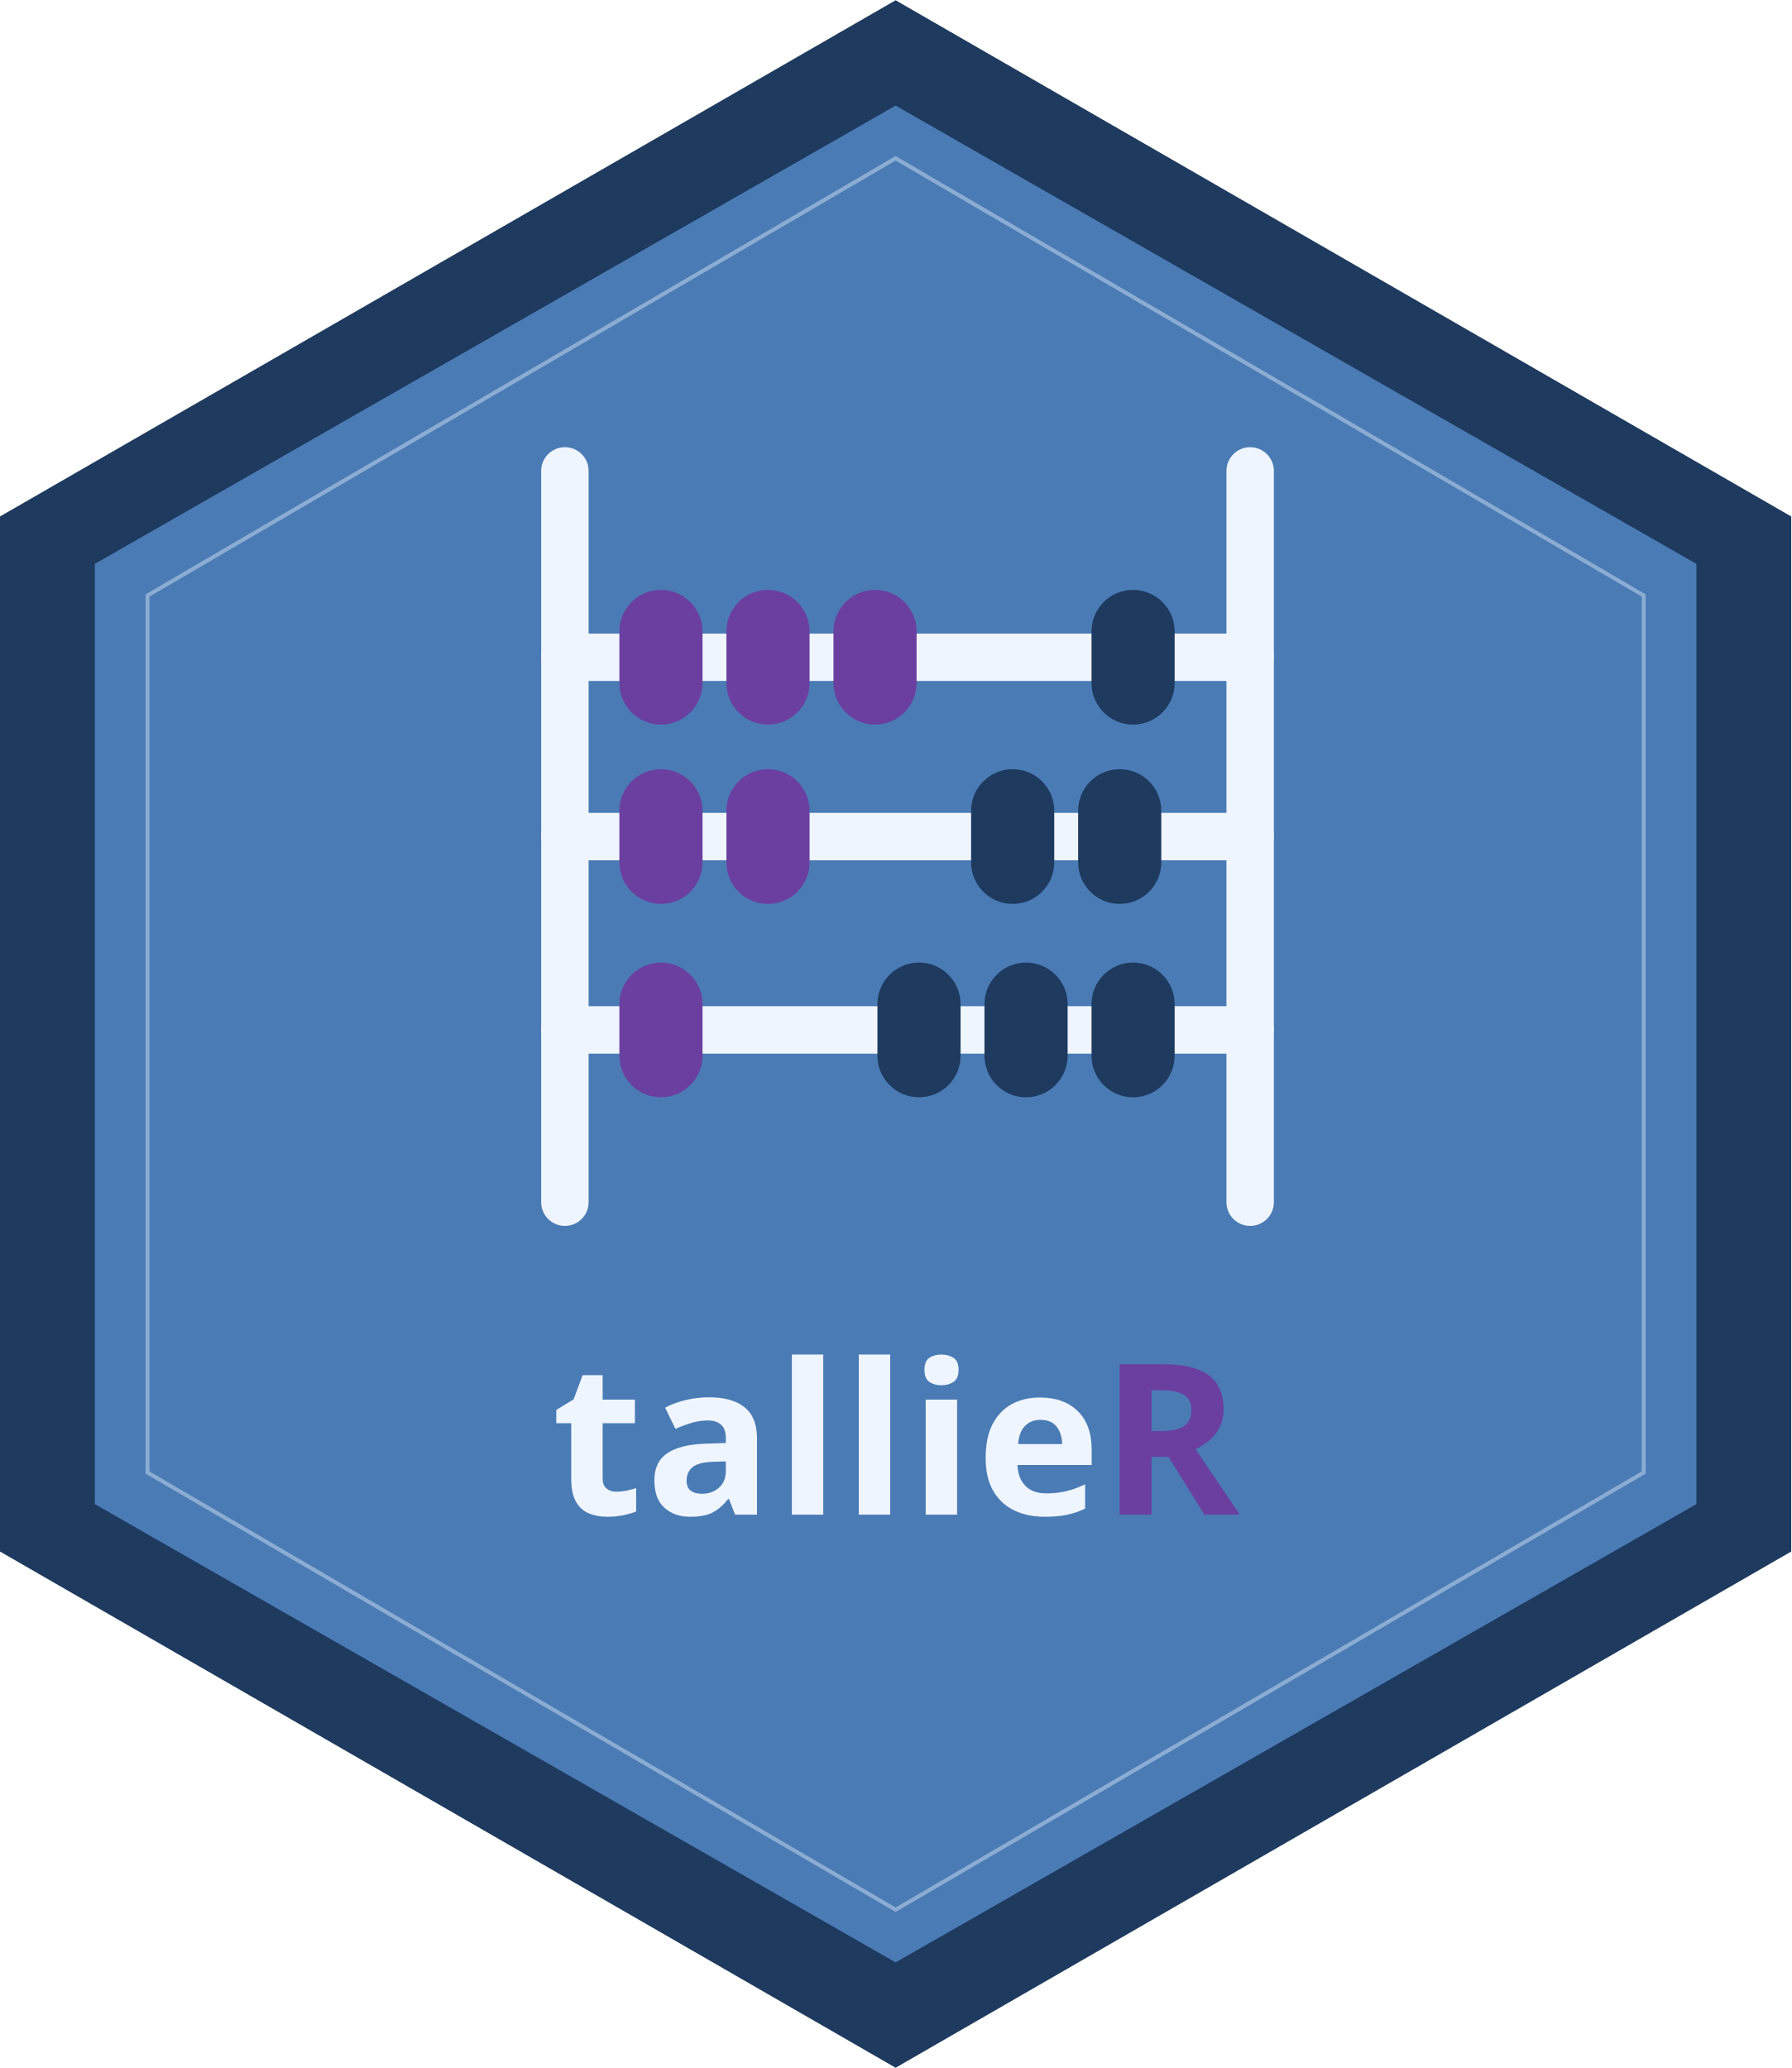
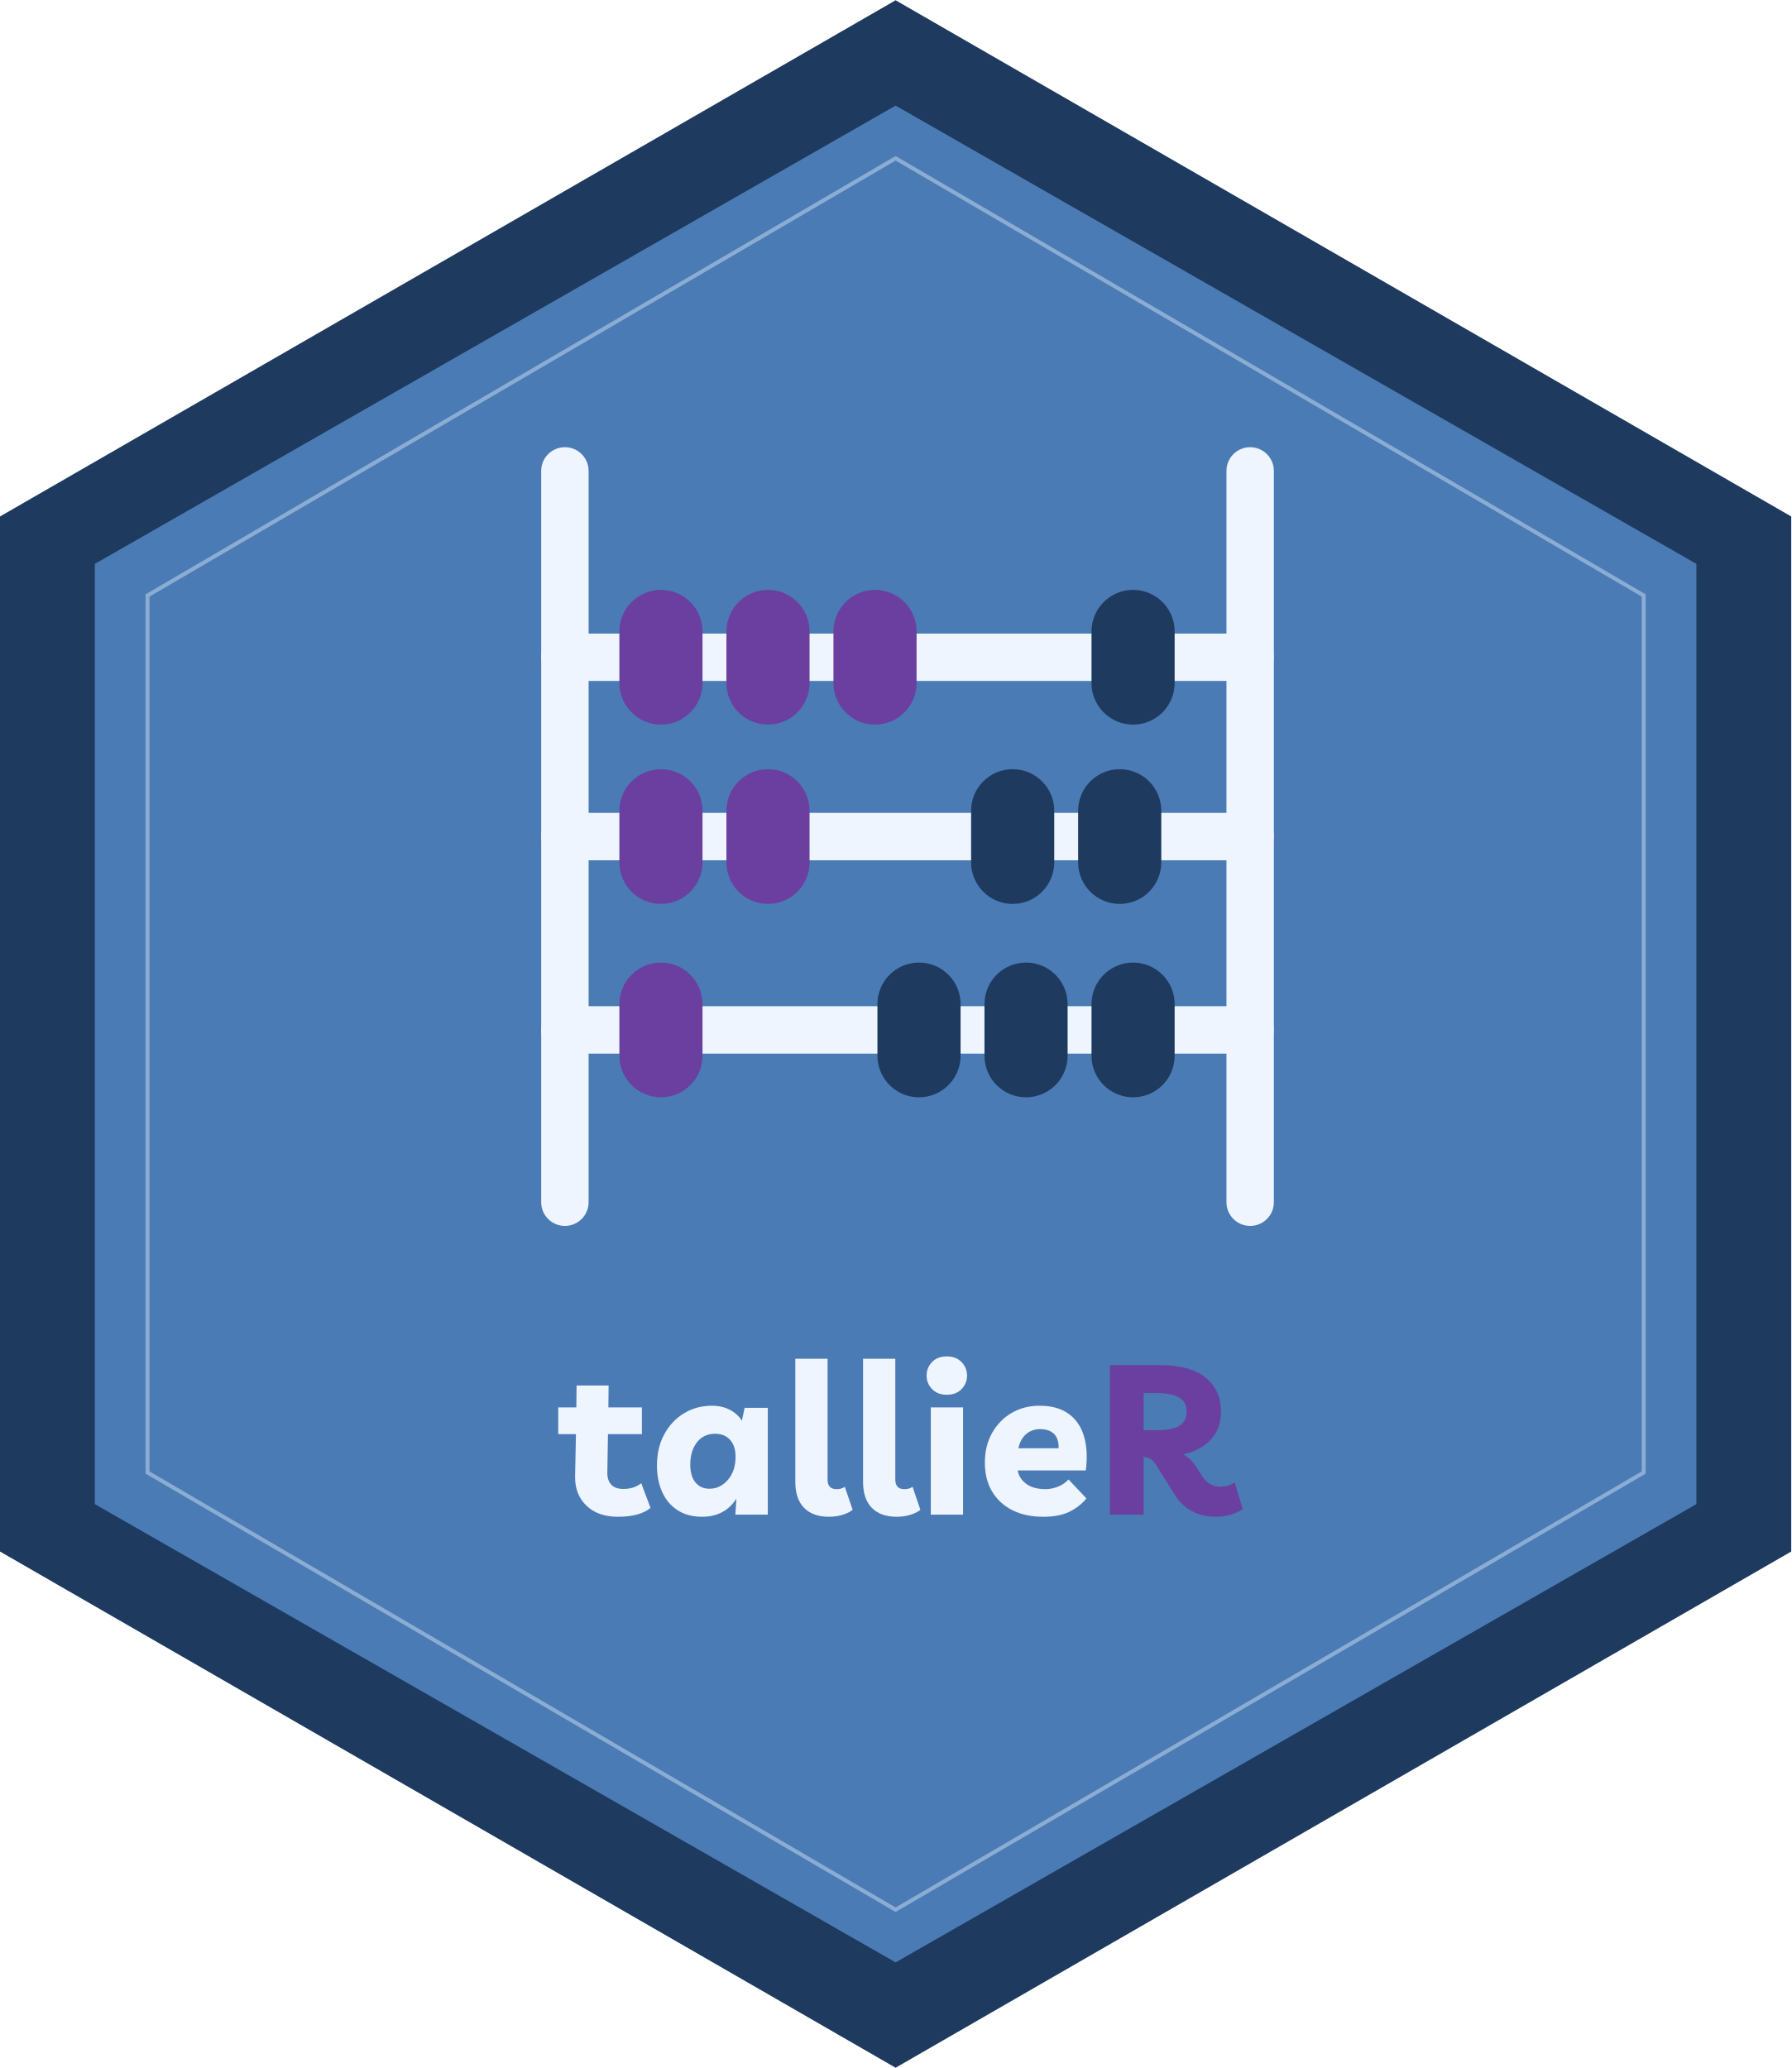
<svg xmlns="http://www.w3.org/2000/svg" width="181" height="209" viewBox="0 0 680 785" role="img">
  <defs>
    <clipPath id="hc">
      <polygon points="340,0 680,196 680,589 340,785 0,589 0,196" />
    </clipPath>
    <clipPath id="inner">
      <polygon points="340,40 644,214 644,571 340,745 36,571 36,214" />
    </clipPath>
  </defs>
  <polygon points="340,0 680,196 680,589 340,785 0,589 0,196" fill="#1E3A5F" />
  <polygon points="340,40 644,214 644,571 340,745 36,571 36,214" fill="#4A7BB5" />
  <polygon points="340,60 624,226 624,559 340,725 56,559 56,226" fill="none" stroke="#EEF5FF" stroke-width="1.5" opacity="0.4" />
  <g clip-path="url(#inner)">
    <g transform="translate(340,320) scale(9) translate(-14.95,-16.7)" fill="#EEF5FF" stroke="none">
      <path d="M1,32.852a1,1,0,0,1-1-1V1a1,1,0,0,1,2,0V31.852A1,1,0,0,1,1,32.852Z" />
      <path d="M29.905,32.852a1,1,0,0,1-1-1V1a1,1,0,0,1,2,0V31.852A1,1,0,0,1,29.905,32.852Z" />
      <path d="M29.905,9.862H1.001a1,1,0,0,1,0-2h28.9a1,1,0,1,1,0,2Z" />
      <path d="M29.905,17.426H1.001a1,1,0,0,1,0-2h28.9a1,1,0,0,1,0,2Z" />
      <path d="M29.905,25.583H1.001a1,1,0,0,1,0-2h28.9a1,1,0,0,1,0,2Z" />
      <rect height="5.684" rx="1.754" x="3.298" y="6.019" width="3.507" fill="#6B3FA0" />
      <rect height="5.684" rx="1.754" x="7.813" y="6.019" width="3.507" fill="#6B3FA0" />
      <rect height="5.684" rx="1.754" x="12.328" y="6.019" width="3.507" fill="#6B3FA0" />
      <rect height="5.684" rx="1.754" x="23.213" y="6.019" width="3.507" fill="#1E3A5F" />
      <rect height="5.684" rx="1.754" x="3.298" y="13.584" width="3.507" fill="#6B3FA0" />
      <rect height="5.684" rx="1.754" x="7.813" y="13.584" width="3.507" fill="#6B3FA0" />
      <rect height="5.684" rx="1.754" x="18.134" y="13.584" width="3.507" fill="#1E3A5F" />
      <rect height="5.684" rx="1.754" x="22.649" y="13.584" width="3.507" fill="#1E3A5F" />
      <rect height="5.684" rx="1.754" x="3.298" y="21.742" width="3.507" fill="#6B3FA0" />
      <rect height="5.684" rx="1.754" x="14.183" y="21.742" width="3.507" fill="#1E3A5F" />
      <rect height="5.684" rx="1.754" x="18.698" y="21.742" width="3.507" fill="#1E3A5F" />
      <rect height="5.684" rx="1.754" x="23.213" y="21.742" width="3.507" fill="#1E3A5F" />
    </g>
  </g>
-   <text x="340" y="575" text-anchor="middle" font-family="'Livvic', Georgia, sans-serif" font-size="80" font-weight="700" fill="#EEF5FF" letter-spacing="1">tallie<tspan fill="#6B3FA0">R</tspan>
-   </text>
+   <g>
+     <path transform="translate(211.52,575) scale(0.08,-0.08)" d="M288 -10Q194 -10 139.0 42.5Q84 95 85 181L89 382H5V509H91L92 613H244L243 509H402V382H241L238 198Q238 162 257.0 142.0Q276 122 314 122Q336 122 356.5 127.5Q377 133 399 149L443 32Q392 -10 288 -10Z" fill="#EEF5FF" />
+     <path transform="translate(246.76,575) scale(0.08,-0.08)" d="M559 507V0H405L410 76Q355 -10 247 -10Q179 -10 131.0 21.0Q83 52 58.0 107.0Q33 162 33 233Q33 318 68.0 382.0Q103 446 162.0 481.5Q221 517 294 517Q342 517 379.0 497.5Q416 478 436 446L449 507ZM309 384Q254 384 222.5 343.0Q191 302 191 238Q191 183 215.5 153.0Q240 123 282 123Q333 123 369.5 165.0Q406 207 406 275Q406 326 380.0 355.0Q354 384 309 384Z" fill="#EEF5FF" />
+     <path transform="translate(297.20,575) scale(0.08,-0.08)" d="M219 -10Q142 -10 100.5 32.5Q59 75 59 156V740H212V167Q212 121 255 121Q278 121 294 132L331 23Q314 9 284.0 -0.5Q254 -10 219 -10Z" fill="#EEF5FF" />
+     <path transform="translate(322.92,575) scale(0.08,-0.08)" d="M219 -10Q142 -10 100.5 32.5Q59 75 59 156V740H212V167Q212 121 255 121Q278 121 294 132L331 23Q314 9 284.0 -0.5Q254 -10 219 -10Z" fill="#EEF5FF" />
+     <path transform="translate(348.64,575) scale(0.08,-0.08)" d="M212 509V0H59V509ZM135 569Q91 569 65.0 596.0Q39 623 39 660Q39 697 64.5 724.0Q90 751 135 751Q179 751 205.0 724.0Q231 697 231 660Q231 623 205.0 596.0Q179 569 135 569Z" fill="#EEF5FF" />
+     <path transform="translate(371.24,575) scale(0.08,-0.08)" d="M310 -10Q225 -10 163.0 21.5Q101 53 67.0 110.5Q33 168 33 247Q33 327 67.5 388.0Q102 449 160.5 483.0Q219 517 293 517Q377 517 430.0 479.0Q483 441 503.5 371.5Q524 302 512 210H189Q195 172 229.0 146.5Q263 121 322 121Q349 121 379.0 132.5Q409 144 430 167L515 77Q482 37 433.5 13.5Q385 -10 310 -10ZM296 406Q256 406 228.5 382.0Q201 358 192 315H383Q384 362 360.5 384.0Q337 406 296 406Z" fill="#EEF5FF" />
+     <path transform="translate(416.00,575) scale(0.08,-0.08)" d="M659 153 697 27Q675 10 640.5 0.0Q606 -10 570 -10Q505 -10 456.0 16.5Q407 43 375 94L290 230Q275 254 260.5 263.5Q246 273 227 274V0H67V710H300Q447 710 520.5 651.0Q594 592 594 488Q594 406 543.5 354.0Q493 302 414 286Q447 270 472 233L506 181Q538 133 590 133Q609 133 626.0 137.5Q643 142 659 153ZM291 577H227V401H290Q365 401 398.0 422.5Q431 444 431 490Q431 536 394.0 556.5Q357 577 291 577Z" fill="#6B3FA0" />
+   </g>
</svg>
